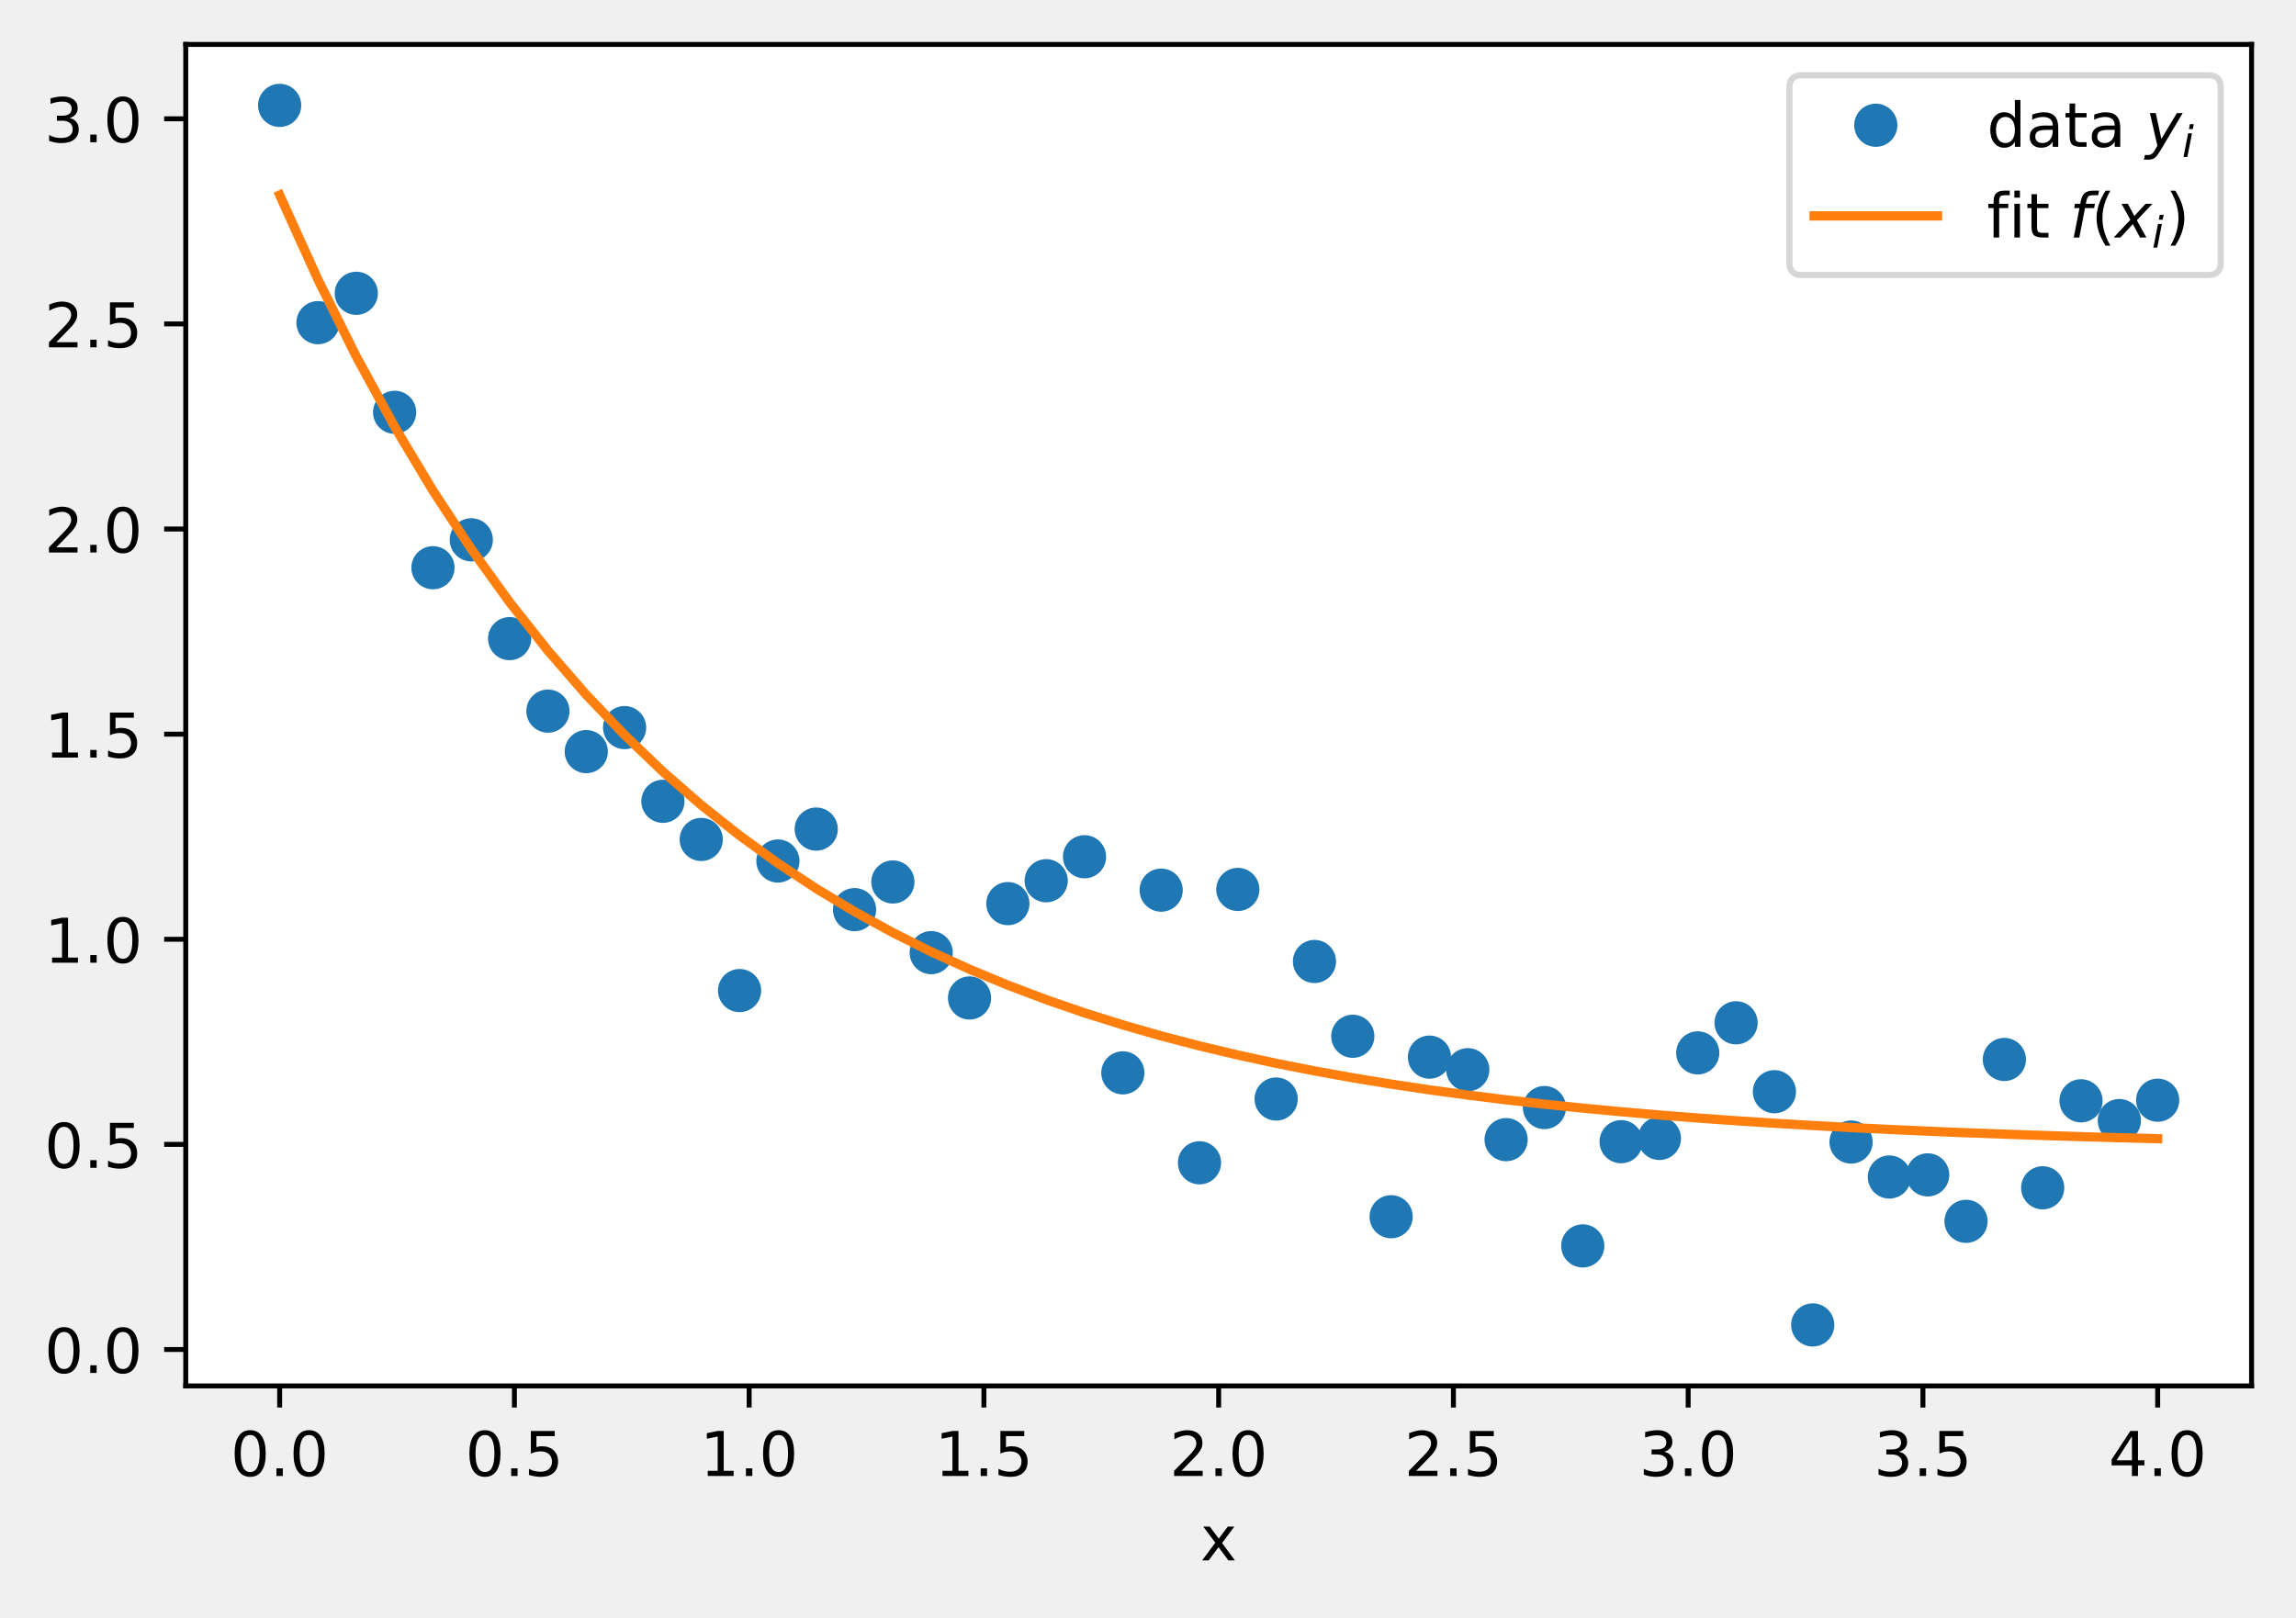
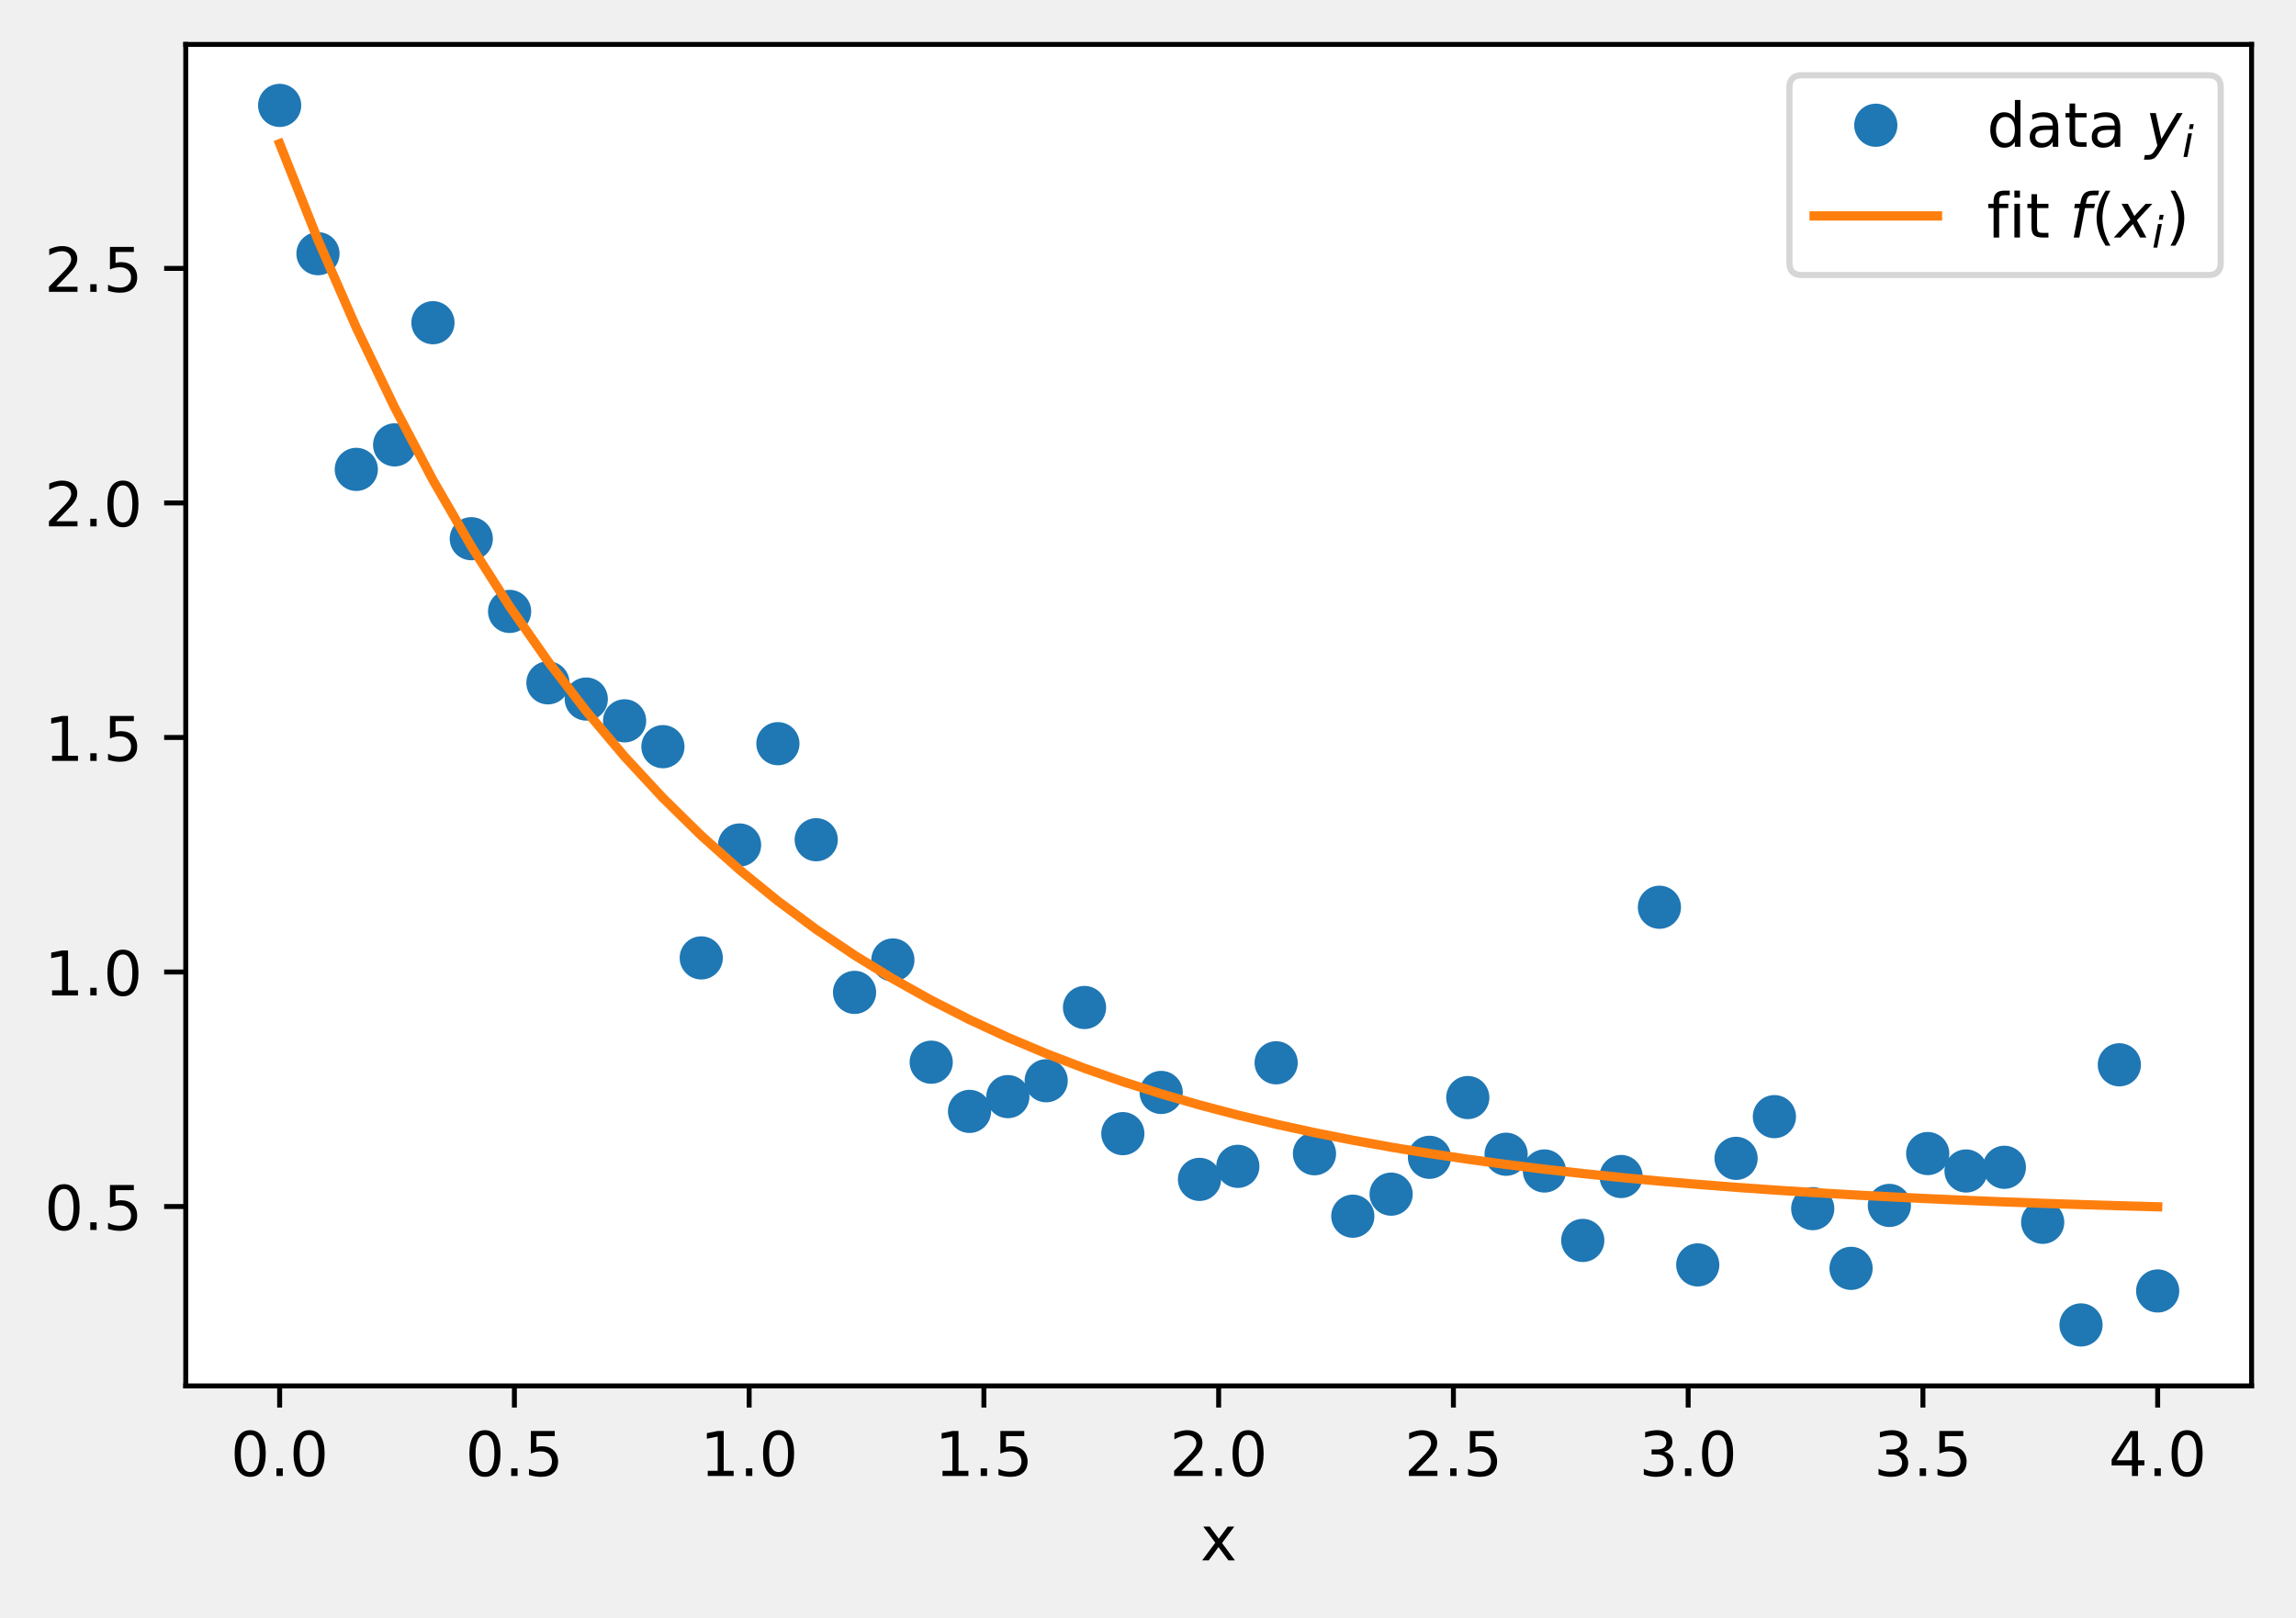
<svg xmlns="http://www.w3.org/2000/svg" xmlns:xlink="http://www.w3.org/1999/xlink" height="262.196pt" version="1.1" viewBox="0 0 372.103 262.196" width="372.103pt">
  <defs>
    <style type="text/css">*{stroke-linecap:butt;stroke-linejoin:round;}</style>
  </defs>
  <g id="figure_1">
    <g id="patch_1">
      <path d="M 0 262.196  L 372.103 262.196  L 372.103 0  L 0 0  z " style="fill:none;" />
    </g>
    <g id="axes_1">
      <g id="patch_2">
        <path d="M 30.103 224.64  L 364.903 224.64  L 364.903 7.2  L 30.103 7.2  z " style="fill:#ffffff;" />
      </g>
      <g id="matplotlib.axis_1">
        <g id="xtick_1">
          <g id="line2d_1">
            <defs>
-               <path d="M 0 0  L 0 3.5  " id="mbf3527ab85" style="stroke:#000000;stroke-width:0.8;" />
-             </defs>
-             <g>
-               <use style="stroke:#000000;stroke-width:0.8;" x="45.321" xlink:href="#mbf3527ab85" y="224.64" />
+               <path d="M 0 0  L 0 3.5  " id="m31d82c380b" style="stroke:#000000;stroke-width:0.8;" />
+             </defs>
+             <g>
+               <use style="stroke:#000000;stroke-width:0.8;" x="45.321" xlink:href="#m31d82c380b" y="224.64" />
            </g>
          </g>
          <g id="text_1">
            <g transform="translate(37.36974 239.2384)scale(0.1 -0.1)">
              <defs>
                <path d="M 31.781 66.406  Q 24.172 66.406 20.328 58.906  Q 16.5 51.422 16.5 36.375  Q 16.5 21.391 20.328 13.891  Q 24.172 6.391 31.781 6.391  Q 39.453 6.391 43.281 13.891  Q 47.125 21.391 47.125 36.375  Q 47.125 51.422 43.281 58.906  Q 39.453 66.406 31.781 66.406  z M 31.781 74.219  Q 44.047 74.219 50.516 64.516  Q 56.984 54.828 56.984 36.375  Q 56.984 17.969 50.516 8.266  Q 44.047 -1.422 31.781 -1.422  Q 19.531 -1.422 13.062 8.266  Q 6.594 17.969 6.594 36.375  Q 6.594 54.828 13.062 64.516  Q 19.531 74.219 31.781 74.219  z " id="DejaVuSans-48" />
                <path d="M 10.688 12.406  L 21 12.406  L 21 0  L 10.688 0  z " id="DejaVuSans-46" />
              </defs>
              <use xlink:href="#DejaVuSans-48" />
              <use x="63.623" xlink:href="#DejaVuSans-46" />
              <use x="95.41" xlink:href="#DejaVuSans-48" />
            </g>
          </g>
        </g>
        <g id="xtick_2">
          <g id="line2d_2">
            <g>
-               <use style="stroke:#000000;stroke-width:0.8;" x="83.367" xlink:href="#mbf3527ab85" y="224.64" />
+               <use style="stroke:#000000;stroke-width:0.8;" x="83.367" xlink:href="#m31d82c380b" y="224.64" />
            </g>
          </g>
          <g id="text_2">
            <g transform="translate(75.4152 239.2384)scale(0.1 -0.1)">
              <defs>
                <path d="M 10.797 72.906  L 49.516 72.906  L 49.516 64.594  L 19.828 64.594  L 19.828 46.734  Q 21.969 47.469 24.109 47.828  Q 26.266 48.188 28.422 48.188  Q 40.625 48.188 47.75 41.5  Q 54.891 34.812 54.891 23.391  Q 54.891 11.625 47.562 5.094  Q 40.234 -1.422 26.906 -1.422  Q 22.312 -1.422 17.547 -0.641  Q 12.797 0.141 7.719 1.703  L 7.719 11.625  Q 12.109 9.234 16.797 8.062  Q 21.484 6.891 26.703 6.891  Q 35.156 6.891 40.078 11.328  Q 45.016 15.766 45.016 23.391  Q 45.016 31 40.078 35.438  Q 35.156 39.891 26.703 39.891  Q 22.75 39.891 18.812 39.016  Q 14.891 38.141 10.797 36.281  z " id="DejaVuSans-53" />
              </defs>
              <use xlink:href="#DejaVuSans-48" />
              <use x="63.623" xlink:href="#DejaVuSans-46" />
              <use x="95.41" xlink:href="#DejaVuSans-53" />
            </g>
          </g>
        </g>
        <g id="xtick_3">
          <g id="line2d_3">
            <g>
-               <use style="stroke:#000000;stroke-width:0.8;" x="121.412" xlink:href="#mbf3527ab85" y="224.64" />
+               <use style="stroke:#000000;stroke-width:0.8;" x="121.412" xlink:href="#m31d82c380b" y="224.64" />
            </g>
          </g>
          <g id="text_3">
            <g transform="translate(113.4607 239.2384)scale(0.1 -0.1)">
              <defs>
                <path d="M 12.406 8.297  L 28.516 8.297  L 28.516 63.922  L 10.984 60.406  L 10.984 69.391  L 28.422 72.906  L 38.281 72.906  L 38.281 8.297  L 54.391 8.297  L 54.391 0  L 12.406 0  z " id="DejaVuSans-49" />
              </defs>
              <use xlink:href="#DejaVuSans-49" />
              <use x="63.623" xlink:href="#DejaVuSans-46" />
              <use x="95.41" xlink:href="#DejaVuSans-48" />
            </g>
          </g>
        </g>
        <g id="xtick_4">
          <g id="line2d_4">
            <g>
-               <use style="stroke:#000000;stroke-width:0.8;" x="159.458" xlink:href="#mbf3527ab85" y="224.64" />
+               <use style="stroke:#000000;stroke-width:0.8;" x="159.458" xlink:href="#m31d82c380b" y="224.64" />
            </g>
          </g>
          <g id="text_4">
            <g transform="translate(151.5061 239.2384)scale(0.1 -0.1)">
              <use xlink:href="#DejaVuSans-49" />
              <use x="63.623" xlink:href="#DejaVuSans-46" />
              <use x="95.41" xlink:href="#DejaVuSans-53" />
            </g>
          </g>
        </g>
        <g id="xtick_5">
          <g id="line2d_5">
            <g>
-               <use style="stroke:#000000;stroke-width:0.8;" x="197.503" xlink:href="#mbf3527ab85" y="224.64" />
+               <use style="stroke:#000000;stroke-width:0.8;" x="197.503" xlink:href="#m31d82c380b" y="224.64" />
            </g>
          </g>
          <g id="text_5">
            <g transform="translate(189.5516 239.2384)scale(0.1 -0.1)">
              <defs>
                <path d="M 19.188 8.297  L 53.609 8.297  L 53.609 0  L 7.328 0  L 7.328 8.297  Q 12.938 14.109 22.625 23.891  Q 32.328 33.688 34.812 36.531  Q 39.547 41.844 41.422 45.531  Q 43.312 49.219 43.312 52.781  Q 43.312 58.594 39.234 62.25  Q 35.156 65.922 28.609 65.922  Q 23.969 65.922 18.812 64.312  Q 13.672 62.703 7.812 59.422  L 7.812 69.391  Q 13.766 71.781 18.938 73  Q 24.125 74.219 28.422 74.219  Q 39.75 74.219 46.484 68.547  Q 53.219 62.891 53.219 53.422  Q 53.219 48.922 51.531 44.891  Q 49.859 40.875 45.406 35.406  Q 44.188 33.984 37.641 27.219  Q 31.109 20.453 19.188 8.297  z " id="DejaVuSans-50" />
              </defs>
              <use xlink:href="#DejaVuSans-50" />
              <use x="63.623" xlink:href="#DejaVuSans-46" />
              <use x="95.41" xlink:href="#DejaVuSans-48" />
            </g>
          </g>
        </g>
        <g id="xtick_6">
          <g id="line2d_6">
            <g>
-               <use style="stroke:#000000;stroke-width:0.8;" x="235.549" xlink:href="#mbf3527ab85" y="224.64" />
+               <use style="stroke:#000000;stroke-width:0.8;" x="235.549" xlink:href="#m31d82c380b" y="224.64" />
            </g>
          </g>
          <g id="text_6">
            <g transform="translate(227.597 239.2384)scale(0.1 -0.1)">
              <use xlink:href="#DejaVuSans-50" />
              <use x="63.623" xlink:href="#DejaVuSans-46" />
              <use x="95.41" xlink:href="#DejaVuSans-53" />
            </g>
          </g>
        </g>
        <g id="xtick_7">
          <g id="line2d_7">
            <g>
-               <use style="stroke:#000000;stroke-width:0.8;" x="273.594" xlink:href="#mbf3527ab85" y="224.64" />
+               <use style="stroke:#000000;stroke-width:0.8;" x="273.594" xlink:href="#m31d82c380b" y="224.64" />
            </g>
          </g>
          <g id="text_7">
            <g transform="translate(265.6425 239.2384)scale(0.1 -0.1)">
              <defs>
                <path d="M 40.578 39.312  Q 47.656 37.797 51.625 33  Q 55.609 28.219 55.609 21.188  Q 55.609 10.406 48.188 4.484  Q 40.766 -1.422 27.094 -1.422  Q 22.516 -1.422 17.656 -0.516  Q 12.797 0.391 7.625 2.203  L 7.625 11.719  Q 11.719 9.328 16.594 8.109  Q 21.484 6.891 26.812 6.891  Q 36.078 6.891 40.938 10.547  Q 45.797 14.203 45.797 21.188  Q 45.797 27.641 41.281 31.266  Q 36.766 34.906 28.719 34.906  L 20.219 34.906  L 20.219 43.016  L 29.109 43.016  Q 36.375 43.016 40.234 45.922  Q 44.094 48.828 44.094 54.297  Q 44.094 59.906 40.109 62.906  Q 36.141 65.922 28.719 65.922  Q 24.656 65.922 20.016 65.031  Q 15.375 64.156 9.812 62.312  L 9.812 71.094  Q 15.438 72.656 20.344 73.438  Q 25.25 74.219 29.594 74.219  Q 40.828 74.219 47.359 69.109  Q 53.906 64.016 53.906 55.328  Q 53.906 49.266 50.438 45.094  Q 46.969 40.922 40.578 39.312  z " id="DejaVuSans-51" />
              </defs>
              <use xlink:href="#DejaVuSans-51" />
              <use x="63.623" xlink:href="#DejaVuSans-46" />
              <use x="95.41" xlink:href="#DejaVuSans-48" />
            </g>
          </g>
        </g>
        <g id="xtick_8">
          <g id="line2d_8">
            <g>
-               <use style="stroke:#000000;stroke-width:0.8;" x="311.639" xlink:href="#mbf3527ab85" y="224.64" />
+               <use style="stroke:#000000;stroke-width:0.8;" x="311.639" xlink:href="#m31d82c380b" y="224.64" />
            </g>
          </g>
          <g id="text_8">
            <g transform="translate(303.6879 239.2384)scale(0.1 -0.1)">
              <use xlink:href="#DejaVuSans-51" />
              <use x="63.623" xlink:href="#DejaVuSans-46" />
              <use x="95.41" xlink:href="#DejaVuSans-53" />
            </g>
          </g>
        </g>
        <g id="xtick_9">
          <g id="line2d_9">
            <g>
-               <use style="stroke:#000000;stroke-width:0.8;" x="349.685" xlink:href="#mbf3527ab85" y="224.64" />
+               <use style="stroke:#000000;stroke-width:0.8;" x="349.685" xlink:href="#m31d82c380b" y="224.64" />
            </g>
          </g>
          <g id="text_9">
            <g transform="translate(341.7334 239.2384)scale(0.1 -0.1)">
              <defs>
                <path d="M 37.797 64.312  L 12.891 25.391  L 37.797 25.391  z M 35.203 72.906  L 47.609 72.906  L 47.609 25.391  L 58.016 25.391  L 58.016 17.188  L 47.609 17.188  L 47.609 0  L 37.797 0  L 37.797 17.188  L 4.891 17.188  L 4.891 26.703  z " id="DejaVuSans-52" />
              </defs>
              <use xlink:href="#DejaVuSans-52" />
              <use x="63.623" xlink:href="#DejaVuSans-46" />
              <use x="95.41" xlink:href="#DejaVuSans-48" />
            </g>
          </g>
        </g>
        <g id="text_10">
          <g transform="translate(194.5437 252.9166)scale(0.1 -0.1)">
            <defs>
              <path d="M 54.891 54.688  L 35.109 28.078  L 55.906 0  L 45.312 0  L 29.391 21.484  L 13.484 0  L 2.875 0  L 24.125 28.609  L 4.688 54.688  L 15.281 54.688  L 29.781 35.203  L 44.281 54.688  z " id="DejaVuSans-120" />
            </defs>
            <use xlink:href="#DejaVuSans-120" />
          </g>
        </g>
      </g>
      <g id="matplotlib.axis_2">
        <g id="ytick_1">
          <g id="line2d_10">
            <defs>
-               <path d="M 0 0  L -3.5 0  " id="mcbf845e742" style="stroke:#000000;stroke-width:0.8;" />
-             </defs>
-             <g>
-               <use style="stroke:#000000;stroke-width:0.8;" x="30.103" xlink:href="#mcbf845e742" y="218.738" />
+               <path d="M 0 0  L -3.5 0  " id="m6c0c09afca" style="stroke:#000000;stroke-width:0.8;" />
+             </defs>
+             <g>
+               <use style="stroke:#000000;stroke-width:0.8;" x="30.103" xlink:href="#m6c0c09afca" y="195.564" />
            </g>
          </g>
          <g id="text_11">
-             <g transform="translate(7.2 222.5369)scale(0.1 -0.1)">
+             <g transform="translate(7.2 199.3633)scale(0.1 -0.1)">
              <use xlink:href="#DejaVuSans-48" />
              <use x="63.623" xlink:href="#DejaVuSans-46" />
-               <use x="95.41" xlink:href="#DejaVuSans-48" />
+               <use x="95.41" xlink:href="#DejaVuSans-53" />
            </g>
          </g>
        </g>
        <g id="ytick_2">
          <g id="line2d_11">
            <g>
-               <use style="stroke:#000000;stroke-width:0.8;" x="30.103" xlink:href="#mcbf845e742" y="185.491" />
+               <use style="stroke:#000000;stroke-width:0.8;" x="30.103" xlink:href="#m6c0c09afca" y="157.55" />
            </g>
          </g>
          <g id="text_12">
-             <g transform="translate(7.2 189.2899)scale(0.1 -0.1)">
-               <use xlink:href="#DejaVuSans-48" />
-               <use x="63.623" xlink:href="#DejaVuSans-46" />
-               <use x="95.41" xlink:href="#DejaVuSans-53" />
+             <g transform="translate(7.2 161.3489)scale(0.1 -0.1)">
+               <use xlink:href="#DejaVuSans-49" />
+               <use x="63.623" xlink:href="#DejaVuSans-46" />
+               <use x="95.41" xlink:href="#DejaVuSans-48" />
            </g>
          </g>
        </g>
        <g id="ytick_3">
          <g id="line2d_12">
            <g>
-               <use style="stroke:#000000;stroke-width:0.8;" x="30.103" xlink:href="#mcbf845e742" y="152.244" />
+               <use style="stroke:#000000;stroke-width:0.8;" x="30.103" xlink:href="#m6c0c09afca" y="119.535" />
            </g>
          </g>
          <g id="text_13">
-             <g transform="translate(7.2 156.0428)scale(0.1 -0.1)">
+             <g transform="translate(7.2 123.3345)scale(0.1 -0.1)">
              <use xlink:href="#DejaVuSans-49" />
              <use x="63.623" xlink:href="#DejaVuSans-46" />
-               <use x="95.41" xlink:href="#DejaVuSans-48" />
+               <use x="95.41" xlink:href="#DejaVuSans-53" />
            </g>
          </g>
        </g>
        <g id="ytick_4">
          <g id="line2d_13">
            <g>
-               <use style="stroke:#000000;stroke-width:0.8;" x="30.103" xlink:href="#mcbf845e742" y="118.997" />
+               <use style="stroke:#000000;stroke-width:0.8;" x="30.103" xlink:href="#m6c0c09afca" y="81.521" />
            </g>
          </g>
          <g id="text_14">
-             <g transform="translate(7.2 122.7958)scale(0.1 -0.1)">
-               <use xlink:href="#DejaVuSans-49" />
-               <use x="63.623" xlink:href="#DejaVuSans-46" />
-               <use x="95.41" xlink:href="#DejaVuSans-53" />
+             <g transform="translate(7.2 85.32012)scale(0.1 -0.1)">
+               <use xlink:href="#DejaVuSans-50" />
+               <use x="63.623" xlink:href="#DejaVuSans-46" />
+               <use x="95.41" xlink:href="#DejaVuSans-48" />
            </g>
          </g>
        </g>
        <g id="ytick_5">
          <g id="line2d_14">
            <g>
-               <use style="stroke:#000000;stroke-width:0.8;" x="30.103" xlink:href="#mcbf845e742" y="85.75" />
+               <use style="stroke:#000000;stroke-width:0.8;" x="30.103" xlink:href="#m6c0c09afca" y="43.507" />
            </g>
          </g>
          <g id="text_15">
-             <g transform="translate(7.2 89.54875)scale(0.1 -0.1)">
+             <g transform="translate(7.2 47.30572)scale(0.1 -0.1)">
              <use xlink:href="#DejaVuSans-50" />
              <use x="63.623" xlink:href="#DejaVuSans-46" />
-               <use x="95.41" xlink:href="#DejaVuSans-48" />
-             </g>
-           </g>
-         </g>
-         <g id="ytick_6">
-           <g id="line2d_15">
-             <g>
-               <use style="stroke:#000000;stroke-width:0.8;" x="30.103" xlink:href="#mcbf845e742" y="52.502" />
-             </g>
-           </g>
-           <g id="text_16">
-             <g transform="translate(7.2 56.30172)scale(0.1 -0.1)">
-               <use xlink:href="#DejaVuSans-50" />
-               <use x="63.623" xlink:href="#DejaVuSans-46" />
-               <use x="95.41" xlink:href="#DejaVuSans-53" />
-             </g>
-           </g>
-         </g>
-         <g id="ytick_7">
-           <g id="line2d_16">
-             <g>
-               <use style="stroke:#000000;stroke-width:0.8;" x="30.103" xlink:href="#mcbf845e742" y="19.255" />
-             </g>
-           </g>
-           <g id="text_17">
-             <g transform="translate(7.2 23.05468)scale(0.1 -0.1)">
-               <use xlink:href="#DejaVuSans-51" />
-               <use x="63.623" xlink:href="#DejaVuSans-46" />
-               <use x="95.41" xlink:href="#DejaVuSans-48" />
-             </g>
-           </g>
-         </g>
-       </g>
-       <g id="line2d_17">
+               <use x="95.41" xlink:href="#DejaVuSans-53" />
+             </g>
+           </g>
+         </g>
+       </g>
+       <g id="line2d_15">
        <defs>
-           <path d="M 0 3  C 0.796 3 1.559 2.684 2.121 2.121  C 2.684 1.559 3 0.796 3 0  C 3 -0.796 2.684 -1.559 2.121 -2.121  C 1.559 -2.684 0.796 -3 0 -3  C -0.796 -3 -1.559 -2.684 -2.121 -2.121  C -2.684 -1.559 -3 -0.796 -3 0  C -3 0.796 -2.684 1.559 -2.121 2.121  C -1.559 2.684 -0.796 3 0 3  z " id="mb7e15fb9ac" style="stroke:#1f77b4;" />
+           <path d="M 0 3  C 0.796 3 1.559 2.684 2.121 2.121  C 2.684 1.559 3 0.796 3 0  C 3 -0.796 2.684 -1.559 2.121 -2.121  C 1.559 -2.684 0.796 -3 0 -3  C -0.796 -3 -1.559 -2.684 -2.121 -2.121  C -2.684 -1.559 -3 -0.796 -3 0  C -3 0.796 -2.684 1.559 -2.121 2.121  C -1.559 2.684 -0.796 3 0 3  z " id="m59b1288f6f" style="stroke:#1f77b4;" />
        </defs>
-         <g clip-path="url(#pa62f7b57e5)">
-           <use style="fill:#1f77b4;stroke:#1f77b4;" x="45.321" xlink:href="#mb7e15fb9ac" y="17.084" />
-           <use style="fill:#1f77b4;stroke:#1f77b4;" x="51.533" xlink:href="#mb7e15fb9ac" y="52.299" />
-           <use style="fill:#1f77b4;stroke:#1f77b4;" x="57.744" xlink:href="#mb7e15fb9ac" y="47.54" />
-           <use style="fill:#1f77b4;stroke:#1f77b4;" x="63.956" xlink:href="#mb7e15fb9ac" y="66.828" />
-           <use style="fill:#1f77b4;stroke:#1f77b4;" x="70.167" xlink:href="#mb7e15fb9ac" y="92.023" />
-           <use style="fill:#1f77b4;stroke:#1f77b4;" x="76.379" xlink:href="#mb7e15fb9ac" y="87.499" />
-           <use style="fill:#1f77b4;stroke:#1f77b4;" x="82.59" xlink:href="#mb7e15fb9ac" y="103.514" />
-           <use style="fill:#1f77b4;stroke:#1f77b4;" x="88.802" xlink:href="#mb7e15fb9ac" y="115.263" />
-           <use style="fill:#1f77b4;stroke:#1f77b4;" x="95.013" xlink:href="#mb7e15fb9ac" y="121.827" />
-           <use style="fill:#1f77b4;stroke:#1f77b4;" x="101.225" xlink:href="#mb7e15fb9ac" y="117.932" />
-           <use style="fill:#1f77b4;stroke:#1f77b4;" x="107.436" xlink:href="#mb7e15fb9ac" y="129.882" />
-           <use style="fill:#1f77b4;stroke:#1f77b4;" x="113.648" xlink:href="#mb7e15fb9ac" y="136.066" />
-           <use style="fill:#1f77b4;stroke:#1f77b4;" x="119.859" xlink:href="#mb7e15fb9ac" y="160.56" />
-           <use style="fill:#1f77b4;stroke:#1f77b4;" x="126.071" xlink:href="#mb7e15fb9ac" y="139.559" />
-           <use style="fill:#1f77b4;stroke:#1f77b4;" x="132.282" xlink:href="#mb7e15fb9ac" y="134.385" />
-           <use style="fill:#1f77b4;stroke:#1f77b4;" x="138.494" xlink:href="#mb7e15fb9ac" y="147.44" />
-           <use style="fill:#1f77b4;stroke:#1f77b4;" x="144.705" xlink:href="#mb7e15fb9ac" y="142.955" />
-           <use style="fill:#1f77b4;stroke:#1f77b4;" x="150.917" xlink:href="#mb7e15fb9ac" y="154.412" />
-           <use style="fill:#1f77b4;stroke:#1f77b4;" x="157.128" xlink:href="#mb7e15fb9ac" y="161.76" />
-           <use style="fill:#1f77b4;stroke:#1f77b4;" x="163.34" xlink:href="#mb7e15fb9ac" y="146.467" />
-           <use style="fill:#1f77b4;stroke:#1f77b4;" x="169.551" xlink:href="#mb7e15fb9ac" y="142.756" />
-           <use style="fill:#1f77b4;stroke:#1f77b4;" x="175.763" xlink:href="#mb7e15fb9ac" y="138.869" />
-           <use style="fill:#1f77b4;stroke:#1f77b4;" x="181.974" xlink:href="#mb7e15fb9ac" y="173.897" />
-           <use style="fill:#1f77b4;stroke:#1f77b4;" x="188.186" xlink:href="#mb7e15fb9ac" y="144.279" />
-           <use style="fill:#1f77b4;stroke:#1f77b4;" x="194.397" xlink:href="#mb7e15fb9ac" y="188.476" />
-           <use style="fill:#1f77b4;stroke:#1f77b4;" x="200.609" xlink:href="#mb7e15fb9ac" y="144.166" />
-           <use style="fill:#1f77b4;stroke:#1f77b4;" x="206.82" xlink:href="#mb7e15fb9ac" y="178.137" />
-           <use style="fill:#1f77b4;stroke:#1f77b4;" x="213.032" xlink:href="#mb7e15fb9ac" y="155.845" />
-           <use style="fill:#1f77b4;stroke:#1f77b4;" x="219.243" xlink:href="#mb7e15fb9ac" y="167.966" />
-           <use style="fill:#1f77b4;stroke:#1f77b4;" x="225.455" xlink:href="#mb7e15fb9ac" y="197.219" />
-           <use style="fill:#1f77b4;stroke:#1f77b4;" x="231.666" xlink:href="#mb7e15fb9ac" y="171.349" />
-           <use style="fill:#1f77b4;stroke:#1f77b4;" x="237.878" xlink:href="#mb7e15fb9ac" y="173.385" />
-           <use style="fill:#1f77b4;stroke:#1f77b4;" x="244.089" xlink:href="#mb7e15fb9ac" y="184.722" />
-           <use style="fill:#1f77b4;stroke:#1f77b4;" x="250.301" xlink:href="#mb7e15fb9ac" y="179.519" />
-           <use style="fill:#1f77b4;stroke:#1f77b4;" x="256.512" xlink:href="#mb7e15fb9ac" y="201.947" />
-           <use style="fill:#1f77b4;stroke:#1f77b4;" x="262.724" xlink:href="#mb7e15fb9ac" y="185.053" />
-           <use style="fill:#1f77b4;stroke:#1f77b4;" x="268.935" xlink:href="#mb7e15fb9ac" y="184.527" />
-           <use style="fill:#1f77b4;stroke:#1f77b4;" x="275.147" xlink:href="#mb7e15fb9ac" y="170.661" />
-           <use style="fill:#1f77b4;stroke:#1f77b4;" x="281.358" xlink:href="#mb7e15fb9ac" y="165.784" />
-           <use style="fill:#1f77b4;stroke:#1f77b4;" x="287.57" xlink:href="#mb7e15fb9ac" y="176.952" />
-           <use style="fill:#1f77b4;stroke:#1f77b4;" x="293.781" xlink:href="#mb7e15fb9ac" y="214.756" />
-           <use style="fill:#1f77b4;stroke:#1f77b4;" x="299.993" xlink:href="#mb7e15fb9ac" y="185.112" />
-           <use style="fill:#1f77b4;stroke:#1f77b4;" x="306.204" xlink:href="#mb7e15fb9ac" y="190.779" />
-           <use style="fill:#1f77b4;stroke:#1f77b4;" x="312.416" xlink:href="#mb7e15fb9ac" y="190.431" />
-           <use style="fill:#1f77b4;stroke:#1f77b4;" x="318.627" xlink:href="#mb7e15fb9ac" y="197.961" />
-           <use style="fill:#1f77b4;stroke:#1f77b4;" x="324.839" xlink:href="#mb7e15fb9ac" y="171.727" />
-           <use style="fill:#1f77b4;stroke:#1f77b4;" x="331.05" xlink:href="#mb7e15fb9ac" y="192.527" />
-           <use style="fill:#1f77b4;stroke:#1f77b4;" x="337.262" xlink:href="#mb7e15fb9ac" y="178.425" />
-           <use style="fill:#1f77b4;stroke:#1f77b4;" x="343.473" xlink:href="#mb7e15fb9ac" y="181.632" />
-           <use style="fill:#1f77b4;stroke:#1f77b4;" x="349.685" xlink:href="#mb7e15fb9ac" y="178.33" />
-         </g>
-       </g>
-       <g id="line2d_18">
-         <path clip-path="url(#pa62f7b57e5)" d="M 45.321 31.614  L 51.533 45.311  L 57.744 57.795  L 63.956 69.172  L 70.167 79.541  L 76.379 88.992  L 82.59 97.605  L 88.802 105.455  L 95.013 112.61  L 101.225 119.131  L 107.436 125.074  L 113.648 130.49  L 119.859 135.427  L 126.071 139.926  L 132.282 144.027  L 138.494 147.764  L 144.705 151.171  L 150.917 154.275  L 157.128 157.105  L 163.34 159.683  L 169.551 162.034  L 175.763 164.176  L 181.974 166.128  L 188.186 167.907  L 194.397 169.529  L 200.609 171.007  L 206.82 172.354  L 213.032 173.582  L 219.243 174.701  L 225.455 175.72  L 231.666 176.65  L 237.878 177.497  L 244.089 178.269  L 250.301 178.973  L 256.512 179.614  L 262.724 180.198  L 268.935 180.731  L 275.147 181.217  L 281.358 181.659  L 287.57 182.062  L 293.781 182.43  L 299.993 182.765  L 306.204 183.07  L 312.416 183.349  L 318.627 183.602  L 324.839 183.833  L 331.05 184.044  L 337.262 184.236  L 343.473 184.411  L 349.685 184.57  " style="fill:none;stroke:#ff7f0e;stroke-linecap:square;stroke-width:1.5;" />
+         <g clip-path="url(#pff8e04bb10)">
+           <use style="fill:#1f77b4;stroke:#1f77b4;" x="45.321" xlink:href="#m59b1288f6f" y="17.084" />
+           <use style="fill:#1f77b4;stroke:#1f77b4;" x="51.533" xlink:href="#m59b1288f6f" y="41.118" />
+           <use style="fill:#1f77b4;stroke:#1f77b4;" x="57.744" xlink:href="#m59b1288f6f" y="76.081" />
+           <use style="fill:#1f77b4;stroke:#1f77b4;" x="63.956" xlink:href="#m59b1288f6f" y="72.109" />
+           <use style="fill:#1f77b4;stroke:#1f77b4;" x="70.167" xlink:href="#m59b1288f6f" y="52.307" />
+           <use style="fill:#1f77b4;stroke:#1f77b4;" x="76.379" xlink:href="#m59b1288f6f" y="87.318" />
+           <use style="fill:#1f77b4;stroke:#1f77b4;" x="82.59" xlink:href="#m59b1288f6f" y="99.106" />
+           <use style="fill:#1f77b4;stroke:#1f77b4;" x="88.802" xlink:href="#m59b1288f6f" y="110.678" />
+           <use style="fill:#1f77b4;stroke:#1f77b4;" x="95.013" xlink:href="#m59b1288f6f" y="113.309" />
+           <use style="fill:#1f77b4;stroke:#1f77b4;" x="101.225" xlink:href="#m59b1288f6f" y="116.838" />
+           <use style="fill:#1f77b4;stroke:#1f77b4;" x="107.436" xlink:href="#m59b1288f6f" y="121.026" />
+           <use style="fill:#1f77b4;stroke:#1f77b4;" x="113.648" xlink:href="#m59b1288f6f" y="155.264" />
+           <use style="fill:#1f77b4;stroke:#1f77b4;" x="119.859" xlink:href="#m59b1288f6f" y="136.963" />
+           <use style="fill:#1f77b4;stroke:#1f77b4;" x="126.071" xlink:href="#m59b1288f6f" y="120.543" />
+           <use style="fill:#1f77b4;stroke:#1f77b4;" x="132.282" xlink:href="#m59b1288f6f" y="136.11" />
+           <use style="fill:#1f77b4;stroke:#1f77b4;" x="138.494" xlink:href="#m59b1288f6f" y="160.855" />
+           <use style="fill:#1f77b4;stroke:#1f77b4;" x="144.705" xlink:href="#m59b1288f6f" y="155.603" />
+           <use style="fill:#1f77b4;stroke:#1f77b4;" x="150.917" xlink:href="#m59b1288f6f" y="172.17" />
+           <use style="fill:#1f77b4;stroke:#1f77b4;" x="157.128" xlink:href="#m59b1288f6f" y="180.142" />
+           <use style="fill:#1f77b4;stroke:#1f77b4;" x="163.34" xlink:href="#m59b1288f6f" y="177.748" />
+           <use style="fill:#1f77b4;stroke:#1f77b4;" x="169.551" xlink:href="#m59b1288f6f" y="175.176" />
+           <use style="fill:#1f77b4;stroke:#1f77b4;" x="175.763" xlink:href="#m59b1288f6f" y="163.302" />
+           <use style="fill:#1f77b4;stroke:#1f77b4;" x="181.974" xlink:href="#m59b1288f6f" y="183.75" />
+           <use style="fill:#1f77b4;stroke:#1f77b4;" x="188.186" xlink:href="#m59b1288f6f" y="177.073" />
+           <use style="fill:#1f77b4;stroke:#1f77b4;" x="194.397" xlink:href="#m59b1288f6f" y="191.164" />
+           <use style="fill:#1f77b4;stroke:#1f77b4;" x="200.609" xlink:href="#m59b1288f6f" y="189.049" />
+           <use style="fill:#1f77b4;stroke:#1f77b4;" x="206.82" xlink:href="#m59b1288f6f" y="172.266" />
+           <use style="fill:#1f77b4;stroke:#1f77b4;" x="213.032" xlink:href="#m59b1288f6f" y="187.007" />
+           <use style="fill:#1f77b4;stroke:#1f77b4;" x="219.243" xlink:href="#m59b1288f6f" y="197.131" />
+           <use style="fill:#1f77b4;stroke:#1f77b4;" x="225.455" xlink:href="#m59b1288f6f" y="193.557" />
+           <use style="fill:#1f77b4;stroke:#1f77b4;" x="231.666" xlink:href="#m59b1288f6f" y="187.586" />
+           <use style="fill:#1f77b4;stroke:#1f77b4;" x="237.878" xlink:href="#m59b1288f6f" y="177.9" />
+           <use style="fill:#1f77b4;stroke:#1f77b4;" x="244.089" xlink:href="#m59b1288f6f" y="187.089" />
+           <use style="fill:#1f77b4;stroke:#1f77b4;" x="250.301" xlink:href="#m59b1288f6f" y="189.802" />
+           <use style="fill:#1f77b4;stroke:#1f77b4;" x="256.512" xlink:href="#m59b1288f6f" y="201.06" />
+           <use style="fill:#1f77b4;stroke:#1f77b4;" x="262.724" xlink:href="#m59b1288f6f" y="190.697" />
+           <use style="fill:#1f77b4;stroke:#1f77b4;" x="268.935" xlink:href="#m59b1288f6f" y="147.054" />
+           <use style="fill:#1f77b4;stroke:#1f77b4;" x="275.147" xlink:href="#m59b1288f6f" y="205.025" />
+           <use style="fill:#1f77b4;stroke:#1f77b4;" x="281.358" xlink:href="#m59b1288f6f" y="187.755" />
+           <use style="fill:#1f77b4;stroke:#1f77b4;" x="287.57" xlink:href="#m59b1288f6f" y="180.993" />
+           <use style="fill:#1f77b4;stroke:#1f77b4;" x="293.781" xlink:href="#m59b1288f6f" y="195.906" />
+           <use style="fill:#1f77b4;stroke:#1f77b4;" x="299.993" xlink:href="#m59b1288f6f" y="205.585" />
+           <use style="fill:#1f77b4;stroke:#1f77b4;" x="306.204" xlink:href="#m59b1288f6f" y="195.384" />
+           <use style="fill:#1f77b4;stroke:#1f77b4;" x="312.416" xlink:href="#m59b1288f6f" y="186.977" />
+           <use style="fill:#1f77b4;stroke:#1f77b4;" x="318.627" xlink:href="#m59b1288f6f" y="189.802" />
+           <use style="fill:#1f77b4;stroke:#1f77b4;" x="324.839" xlink:href="#m59b1288f6f" y="189.203" />
+           <use style="fill:#1f77b4;stroke:#1f77b4;" x="331.05" xlink:href="#m59b1288f6f" y="198.121" />
+           <use style="fill:#1f77b4;stroke:#1f77b4;" x="337.262" xlink:href="#m59b1288f6f" y="214.756" />
+           <use style="fill:#1f77b4;stroke:#1f77b4;" x="343.473" xlink:href="#m59b1288f6f" y="172.591" />
+           <use style="fill:#1f77b4;stroke:#1f77b4;" x="349.685" xlink:href="#m59b1288f6f" y="209.249" />
+         </g>
+       </g>
+       <g id="line2d_16">
+         <path clip-path="url(#pff8e04bb10)" d="M 45.321 23.284  L 51.533 38.896  L 57.744 53.108  L 63.956 66.045  L 70.167 77.821  L 76.379 88.542  L 82.59 98.301  L 88.802 107.184  L 95.013 115.271  L 101.225 122.633  L 107.436 129.334  L 113.648 135.434  L 119.859 140.987  L 126.071 146.043  L 132.282 150.644  L 138.494 154.833  L 144.705 158.646  L 150.917 162.118  L 157.128 165.277  L 163.34 168.154  L 169.551 170.772  L 175.763 173.156  L 181.974 175.326  L 188.186 177.301  L 194.397 179.099  L 200.609 180.736  L 206.82 182.226  L 213.032 183.582  L 219.243 184.817  L 225.455 185.941  L 231.666 186.964  L 237.878 187.896  L 244.089 188.743  L 250.301 189.515  L 256.512 190.218  L 262.724 190.857  L 268.935 191.44  L 275.147 191.97  L 281.358 192.452  L 287.57 192.891  L 293.781 193.291  L 299.993 193.655  L 306.204 193.986  L 312.416 194.288  L 318.627 194.562  L 324.839 194.812  L 331.05 195.04  L 337.262 195.247  L 343.473 195.435  L 349.685 195.607  " style="fill:none;stroke:#ff7f0e;stroke-linecap:square;stroke-width:1.5;" />
      </g>
      <g id="patch_3">
        <path d="M 30.103 224.64  L 30.103 7.2  " style="fill:none;stroke:#000000;stroke-linecap:square;stroke-linejoin:miter;stroke-width:0.8;" />
      </g>
      <g id="patch_4">
        <path d="M 364.903 224.64  L 364.903 7.2  " style="fill:none;stroke:#000000;stroke-linecap:square;stroke-linejoin:miter;stroke-width:0.8;" />
      </g>
      <g id="patch_5">
        <path d="M 30.103 224.64  L 364.903 224.64  " style="fill:none;stroke:#000000;stroke-linecap:square;stroke-linejoin:miter;stroke-width:0.8;" />
      </g>
      <g id="patch_6">
        <path d="M 30.103 7.2  L 364.903 7.2  " style="fill:none;stroke:#000000;stroke-linecap:square;stroke-linejoin:miter;stroke-width:0.8;" />
      </g>
      <g id="legend_1">
        <g id="patch_7">
          <path d="M 292.003 44.578  L 357.903 44.578  Q 359.903 44.578 359.903 42.578  L 359.903 14.2  Q 359.903 12.2 357.903 12.2  L 292.003 12.2  Q 290.003 12.2 290.003 14.2  L 290.003 42.578  Q 290.003 44.578 292.003 44.578  z " style="fill:#ffffff;opacity:0.8;stroke:#cccccc;stroke-linejoin:miter;" />
        </g>
-         <g id="line2d_19" />
-         <g id="line2d_20">
+         <g id="line2d_17" />
+         <g id="line2d_18">
          <g>
-             <use style="fill:#1f77b4;stroke:#1f77b4;" x="304.003" xlink:href="#mb7e15fb9ac" y="20.3" />
-           </g>
-         </g>
-         <g id="text_18">
+             <use style="fill:#1f77b4;stroke:#1f77b4;" x="304.003" xlink:href="#m59b1288f6f" y="20.3" />
+           </g>
+         </g>
+         <g id="text_16">
          <g transform="translate(322.0031 23.8)scale(0.1 -0.1)">
            <defs>
              <path d="M 45.406 46.391  L 45.406 75.984  L 54.391 75.984  L 54.391 0  L 45.406 0  L 45.406 8.203  Q 42.578 3.328 38.25 0.953  Q 33.938 -1.422 27.875 -1.422  Q 17.969 -1.422 11.734 6.484  Q 5.516 14.406 5.516 27.297  Q 5.516 40.188 11.734 48.094  Q 17.969 56 27.875 56  Q 33.938 56 38.25 53.625  Q 42.578 51.266 45.406 46.391  z M 14.797 27.297  Q 14.797 17.391 18.875 11.75  Q 22.953 6.109 30.078 6.109  Q 37.203 6.109 41.297 11.75  Q 45.406 17.391 45.406 27.297  Q 45.406 37.203 41.297 42.844  Q 37.203 48.484 30.078 48.484  Q 22.953 48.484 18.875 42.844  Q 14.797 37.203 14.797 27.297  z " id="DejaVuSans-100" />
              <path d="M 34.281 27.484  Q 23.391 27.484 19.188 25  Q 14.984 22.516 14.984 16.5  Q 14.984 11.719 18.141 8.906  Q 21.297 6.109 26.703 6.109  Q 34.188 6.109 38.703 11.406  Q 43.219 16.703 43.219 25.484  L 43.219 27.484  z M 52.203 31.203  L 52.203 0  L 43.219 0  L 43.219 8.297  Q 40.141 3.328 35.547 0.953  Q 30.953 -1.422 24.312 -1.422  Q 15.922 -1.422 10.953 3.297  Q 6 8.016 6 15.922  Q 6 25.141 12.172 29.828  Q 18.359 34.516 30.609 34.516  L 43.219 34.516  L 43.219 35.406  Q 43.219 41.609 39.141 45  Q 35.062 48.391 27.688 48.391  Q 23 48.391 18.547 47.266  Q 14.109 46.141 10.016 43.891  L 10.016 52.203  Q 14.938 54.109 19.578 55.047  Q 24.219 56 28.609 56  Q 40.484 56 46.344 49.844  Q 52.203 43.703 52.203 31.203  z " id="DejaVuSans-97" />
              <path d="M 18.312 70.219  L 18.312 54.688  L 36.812 54.688  L 36.812 47.703  L 18.312 47.703  L 18.312 18.016  Q 18.312 11.328 20.141 9.422  Q 21.969 7.516 27.594 7.516  L 36.812 7.516  L 36.812 0  L 27.594 0  Q 17.188 0 13.234 3.875  Q 9.281 7.766 9.281 18.016  L 9.281 47.703  L 2.688 47.703  L 2.688 54.688  L 9.281 54.688  L 9.281 70.219  z " id="DejaVuSans-116" />
              <path id="DejaVuSans-32" />
              <path d="M 24.812 -5.078  Q 18.562 -15.578 14.625 -18.188  Q 10.688 -20.797 4.594 -20.797  L -2.484 -20.797  L -0.984 -13.281  L 4.203 -13.281  Q 7.953 -13.281 10.594 -11.234  Q 13.234 -9.188 16.5 -3.219  L 19.281 2  L 7.172 54.688  L 16.703 54.688  L 25.781 12.797  L 50.875 54.688  L 60.297 54.688  z " id="DejaVuSans-Oblique-121" />
              <path d="M 18.312 75.984  L 27.297 75.984  L 25.094 64.594  L 16.109 64.594  z M 14.203 54.688  L 23.188 54.688  L 12.5 0  L 3.516 0  z " id="DejaVuSans-Oblique-105" />
            </defs>
            <use transform="translate(0 0.015625)" xlink:href="#DejaVuSans-100" />
            <use transform="translate(63.47656 0.015625)" xlink:href="#DejaVuSans-97" />
            <use transform="translate(124.7559 0.015625)" xlink:href="#DejaVuSans-116" />
            <use transform="translate(163.9648 0.015625)" xlink:href="#DejaVuSans-97" />
            <use transform="translate(225.2441 0.015625)" xlink:href="#DejaVuSans-32" />
            <use transform="translate(257.0312 0.015625)" xlink:href="#DejaVuSans-Oblique-121" />
            <use transform="translate(316.2109 -16.39062)scale(0.7)" xlink:href="#DejaVuSans-Oblique-105" />
          </g>
        </g>
-         <g id="line2d_21">
+         <g id="line2d_19">
          <path d="M 294.003 34.998  L 314.003 34.998  " style="fill:none;stroke:#ff7f0e;stroke-linecap:square;stroke-width:1.5;" />
        </g>
-         <g id="line2d_22" />
-         <g id="text_19">
+         <g id="line2d_20" />
+         <g id="text_17">
          <g transform="translate(322.0031 38.49844)scale(0.1 -0.1)">
            <defs>
              <path d="M 37.109 75.984  L 37.109 68.5  L 28.516 68.5  Q 23.688 68.5 21.797 66.547  Q 19.922 64.594 19.922 59.516  L 19.922 54.688  L 34.719 54.688  L 34.719 47.703  L 19.922 47.703  L 19.922 0  L 10.891 0  L 10.891 47.703  L 2.297 47.703  L 2.297 54.688  L 10.891 54.688  L 10.891 58.5  Q 10.891 67.625 15.141 71.797  Q 19.391 75.984 28.609 75.984  z " id="DejaVuSans-102" />
              <path d="M 9.422 54.688  L 18.406 54.688  L 18.406 0  L 9.422 0  z M 9.422 75.984  L 18.406 75.984  L 18.406 64.594  L 9.422 64.594  z " id="DejaVuSans-105" />
              <path d="M 47.797 75.984  L 46.391 68.5  L 37.797 68.5  Q 32.906 68.5 30.688 66.578  Q 28.469 64.656 27.391 59.516  L 26.422 54.688  L 41.219 54.688  L 39.891 47.703  L 25.094 47.703  L 15.828 0  L 6.781 0  L 16.109 47.703  L 7.516 47.703  L 8.797 54.688  L 17.391 54.688  L 18.109 58.5  Q 19.969 68.172 24.625 72.078  Q 29.297 75.984 39.312 75.984  z " id="DejaVuSans-Oblique-102" />
              <path d="M 31 75.875  Q 24.469 64.656 21.281 53.656  Q 18.109 42.672 18.109 31.391  Q 18.109 20.125 21.312 9.062  Q 24.516 -2 31 -13.188  L 23.188 -13.188  Q 15.875 -1.703 12.234 9.375  Q 8.594 20.453 8.594 31.391  Q 8.594 42.281 12.203 53.312  Q 15.828 64.359 23.188 75.875  z " id="DejaVuSans-40" />
              <path d="M 60.016 54.688  L 34.906 27.875  L 50.297 0  L 39.984 0  L 28.422 21.688  L 8.297 0  L -2.594 0  L 24.312 28.812  L 10.016 54.688  L 20.312 54.688  L 30.812 34.906  L 49.125 54.688  z " id="DejaVuSans-Oblique-120" />
              <path d="M 8.016 75.875  L 15.828 75.875  Q 23.141 64.359 26.781 53.312  Q 30.422 42.281 30.422 31.391  Q 30.422 20.453 26.781 9.375  Q 23.141 -1.703 15.828 -13.188  L 8.016 -13.188  Q 14.5 -2 17.703 9.062  Q 20.906 20.125 20.906 31.391  Q 20.906 42.672 17.703 53.656  Q 14.5 64.656 8.016 75.875  z " id="DejaVuSans-41" />
            </defs>
            <use transform="translate(0 0.015625)" xlink:href="#DejaVuSans-102" />
            <use transform="translate(35.20508 0.015625)" xlink:href="#DejaVuSans-105" />
            <use transform="translate(62.98828 0.015625)" xlink:href="#DejaVuSans-116" />
            <use transform="translate(102.1973 0.015625)" xlink:href="#DejaVuSans-32" />
            <use transform="translate(133.9844 0.015625)" xlink:href="#DejaVuSans-Oblique-102" />
            <use transform="translate(169.1895 0.015625)" xlink:href="#DejaVuSans-40" />
            <use transform="translate(208.2031 0.015625)" xlink:href="#DejaVuSans-Oblique-120" />
            <use transform="translate(267.3828 -16.39062)scale(0.7)" xlink:href="#DejaVuSans-Oblique-105" />
            <use transform="translate(289.5654 0.015625)" xlink:href="#DejaVuSans-41" />
          </g>
        </g>
      </g>
    </g>
  </g>
  <defs>
-     <clipPath id="pa62f7b57e5">
+     <clipPath id="pff8e04bb10">
      <rect height="217.44" width="334.8" x="30.103" y="7.2" />
    </clipPath>
  </defs>
</svg>
